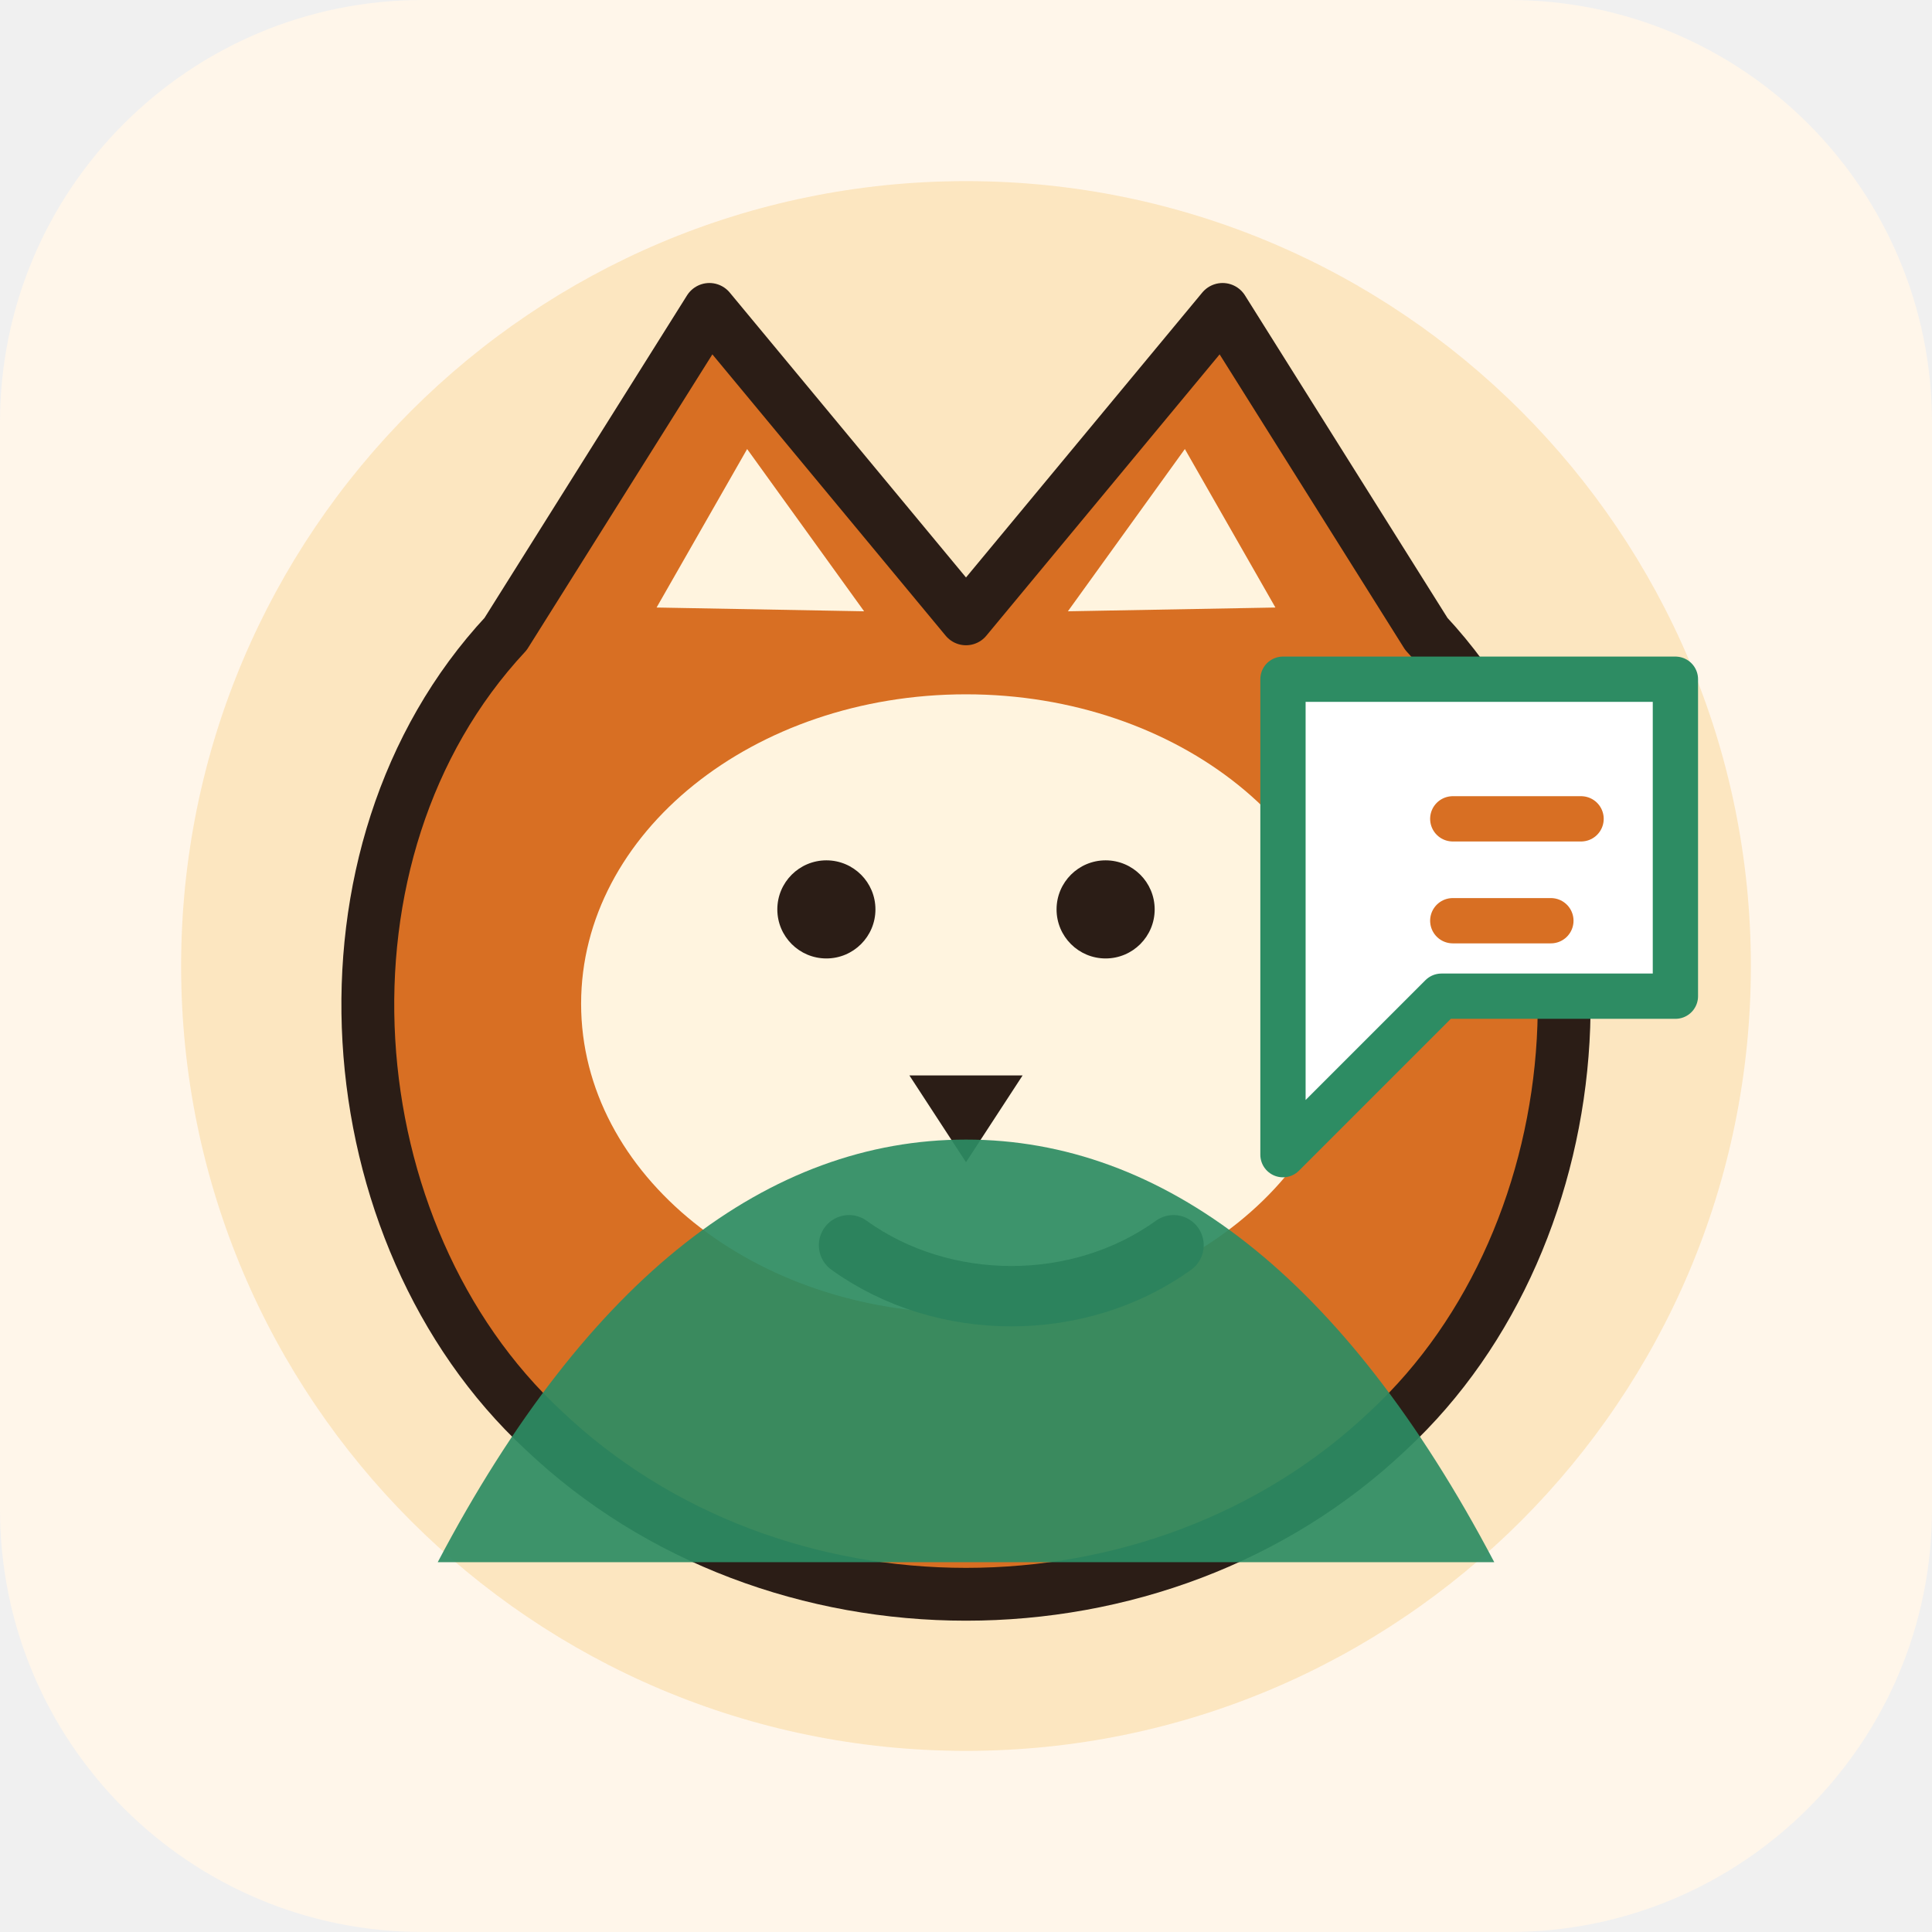
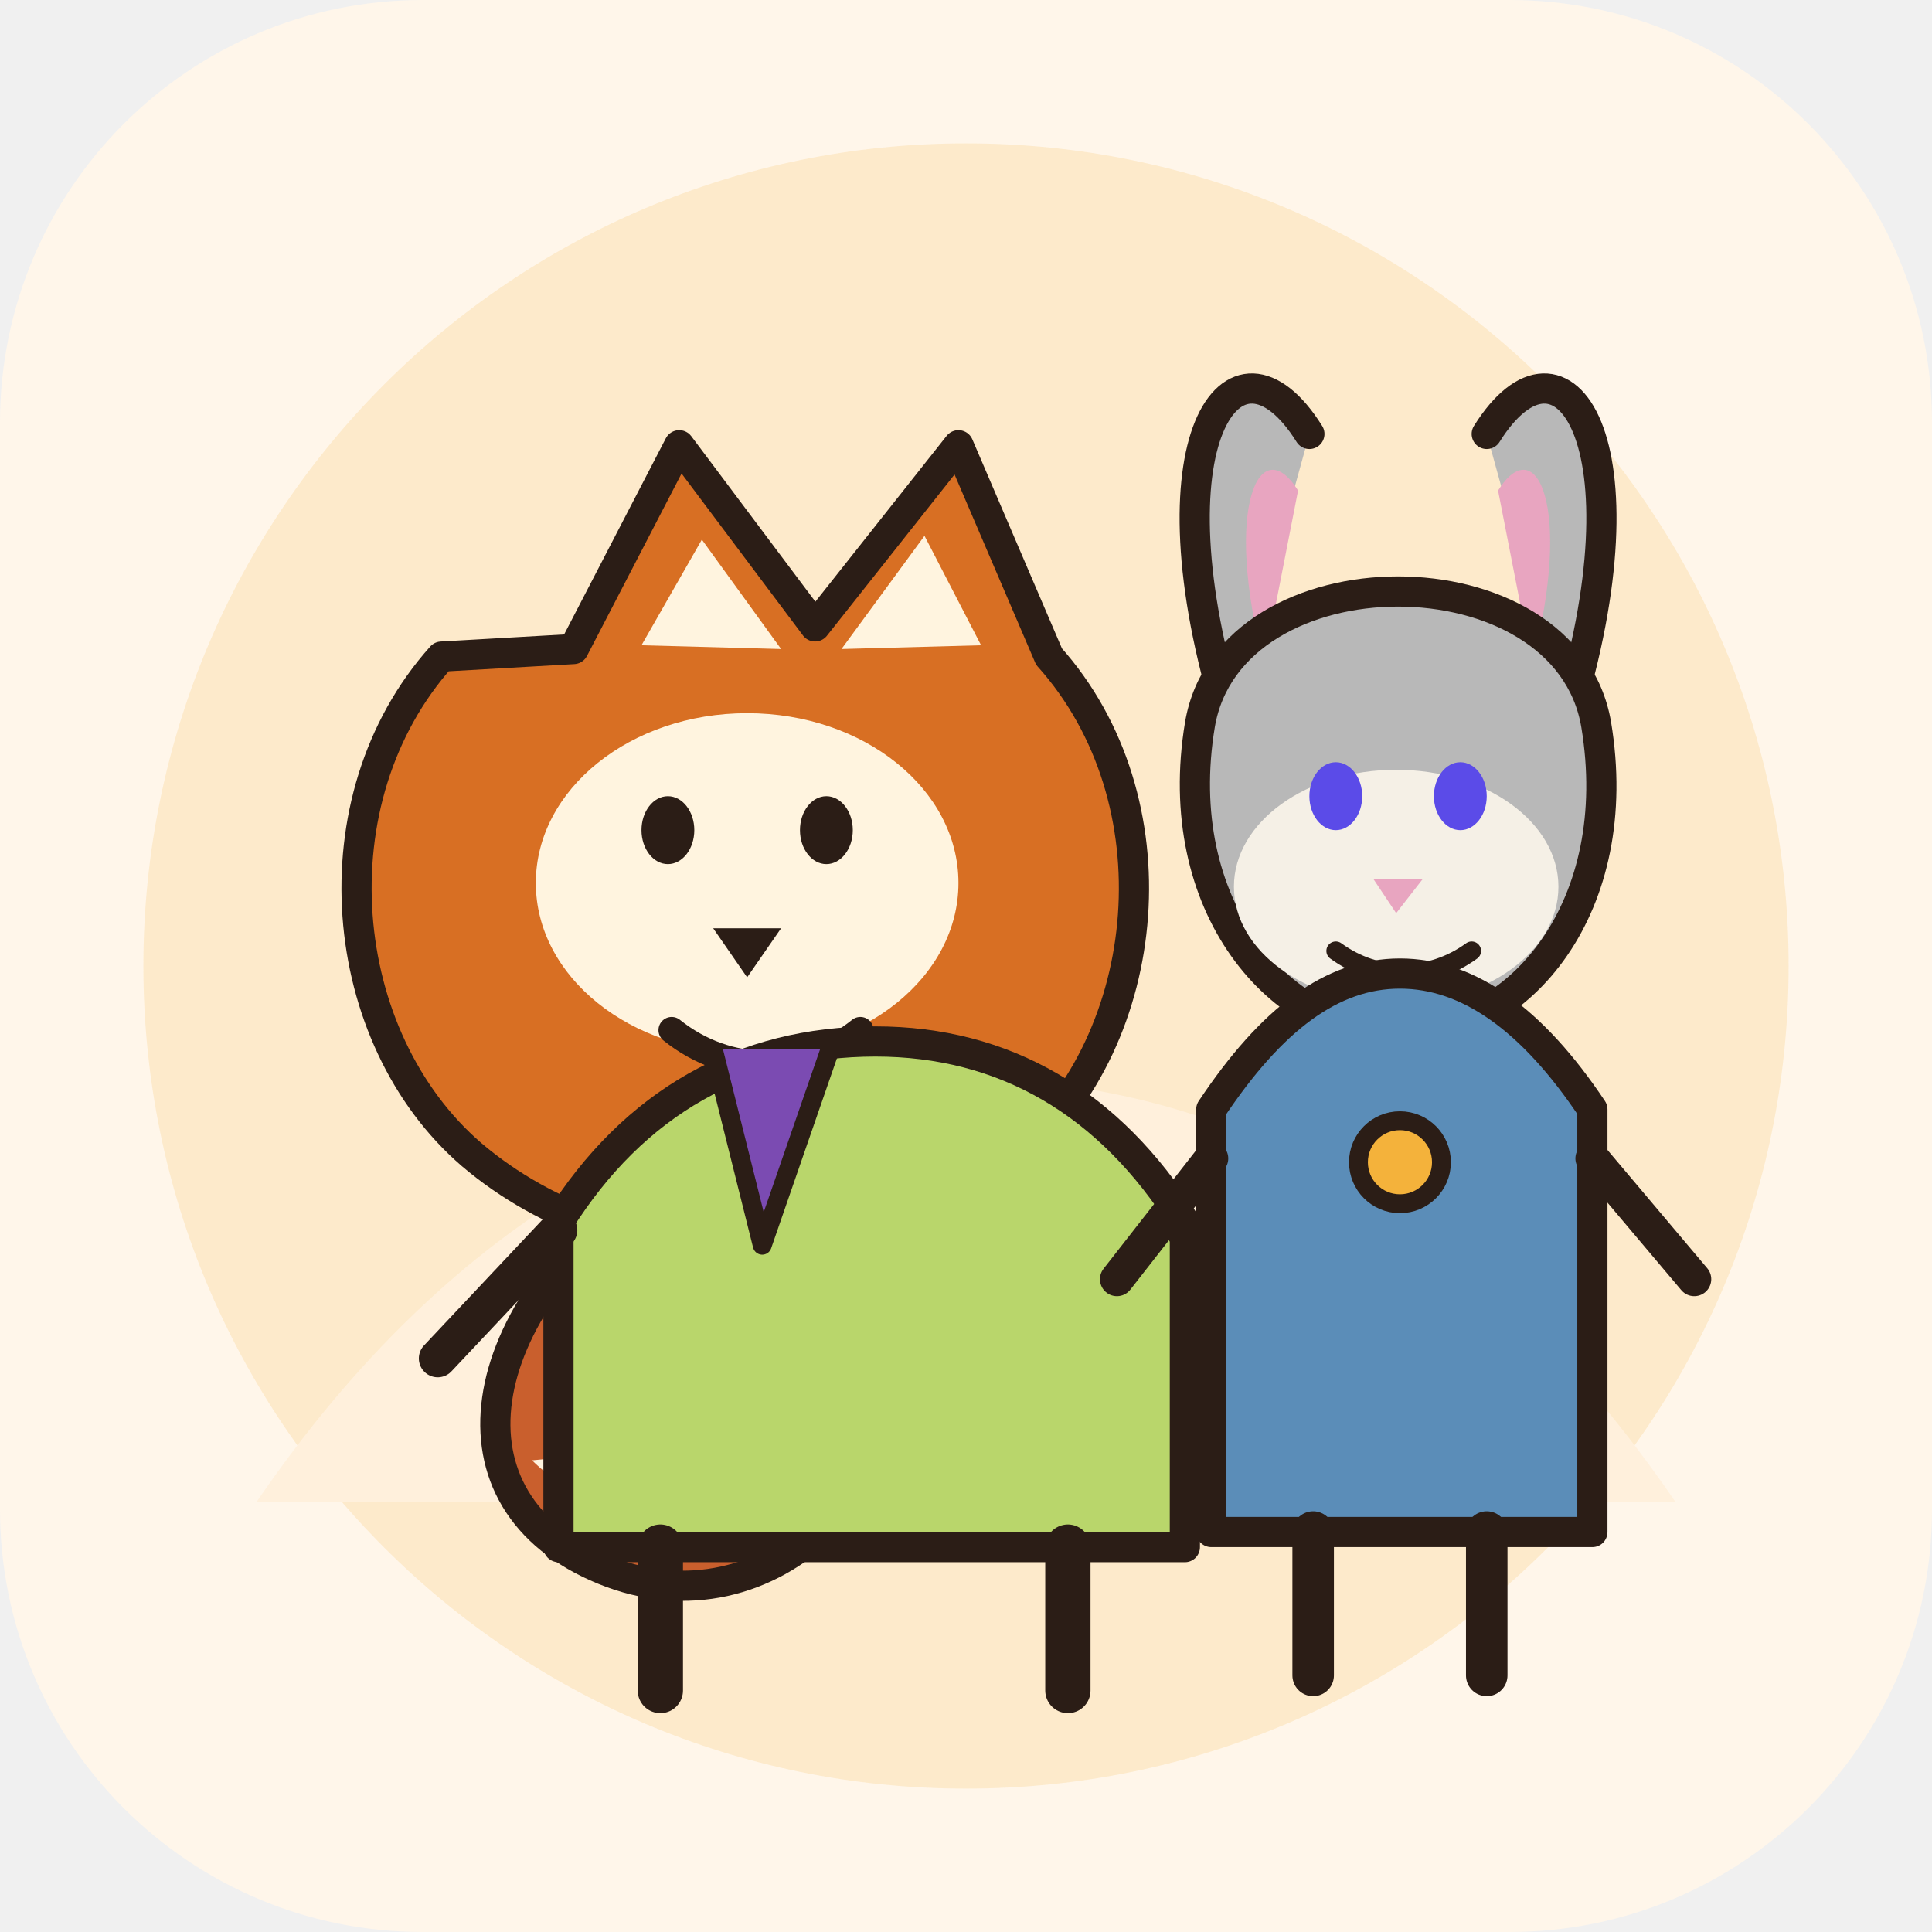
<svg xmlns="http://www.w3.org/2000/svg" viewBox="0 0 512 512">
  <rect width="512" height="512" rx="112" fill="#fff6ea" />
-   <circle cx="256" cy="256" r="208" fill="#f4b23b" opacity="0.24" />
-   <path d="M134 168l54-86 68 82 68-82 54 86c54 58 46 159-10 211-61 58-163 58-224 0-56-52-64-153-10-211z" fill="#d86f23" stroke="#2b1d16" stroke-width="14" stroke-linejoin="round" />
-   <path d="M174 161l24-42 31 43M283 162l31-43 24 42" fill="#fff4df" />
-   <ellipse cx="256" cy="266" rx="102" ry="82" fill="#fff4df" />
-   <circle cx="219" cy="241" r="13" fill="#2b1d16" />
-   <circle cx="293" cy="241" r="13" fill="#2b1d16" />
-   <path d="M241 285h30l-15 23z" fill="#2b1d16" />
-   <path d="M225 330c25 18 61 18 86 0" fill="none" stroke="#2b1d16" stroke-width="16" stroke-linecap="round" />
-   <path d="M116 414c40-76 88-112 140-112s100 36 140 112" fill="#2d8c63" opacity="0.92" />
-   <path d="M352 180h92v84h-62l-42 42v-126z" fill="#ffffff" stroke="#2d8c63" stroke-width="12" stroke-linejoin="round" />
-   <path d="M385 217h34M385 244h26" stroke="#d86f23" stroke-width="12" stroke-linecap="round" />
+   <circle cx="256" cy="256" r="218" fill="#f4b23b" opacity=".18" />
+   <path d="M68 398c52-76 118-112 188-112s136 36 188 112" fill="#fff0dc" />
+   <g transform="translate(70 88)">
+     <path d="M104 224c-50 36-58 86-14 104 44 18 86-24 78-74" fill="#c95f2d" stroke="#2b1d16" stroke-width="8" stroke-linejoin="round" />
+     <path d="M139 254c-16 26-41 43-68 45 20 20 55 14 75-11" fill="#fff4df" />
+     <path d="M82 84l28-54 36 48 38-48 24 56c34 38 28 101-8 132-40 34-105 34-145 0-36-31-42-94-8-132z" fill="#d86f23" stroke="#2b1d16" stroke-width="8" stroke-linejoin="round" />
+     <path d="M100 83l16-28 21 29M153 84l22-30 15 29" fill="#fff4df" />
+     <ellipse cx="128" cy="146" rx="56" ry="45" fill="#fff4df" />
+     <ellipse cx="107" cy="132" rx="7" ry="9" fill="#2b1d16" />
+     <ellipse cx="149" cy="132" rx="7" ry="9" fill="#2b1d16" />
+     <path d="M119 158h18l-9 13z" fill="#2b1d16" />
+     <path d="M108 185c15 12 35 12 50 0" fill="none" stroke="#2b1d16" stroke-width="7" stroke-linecap="round" />
+     <path d="M78 236c20-32 49-48 84-48 34 0 62 16 82 48v86H78z" fill="#b9d66b" stroke="#2b1d16" stroke-width="8" stroke-linejoin="round" />
+     <path d="M119 190l13 52 18-52" fill="#7b4bb2" stroke="#2b1d16" stroke-width="5" stroke-linejoin="round" />
+     <path d="M78 238l-32 34M244 238l30 34" stroke="#2b1d16" stroke-width="10" stroke-linecap="round" />
+     <path d="M105 322v38M213 322v38" stroke="#2b1d16" stroke-width="12" stroke-linecap="round" />
+   </g>
+   <g transform="translate(282 92)">
+     <path d="M65 23c-20-32-44 2-21 76M112 23c20-32 44 2 21 76" fill="#b8b8b8" stroke="#2b1d16" stroke-width="8" stroke-linecap="round" />
+     <path d="M62 38c-10-16-20 4-9 46M115 38c10-16 20 4 9 46" fill="#e8a5c0" />
+     <path d="M36 100c8-47 97-47 105 0 8 48-20 82-52 82s-61-34-53-82z" fill="#b8b8b8" stroke="#2b1d16" stroke-width="8" />
+     <ellipse cx="88" cy="143" rx="43" ry="31" fill="#f5f0e6" />
+     <ellipse cx="72" cy="119" rx="7" ry="9" fill="#5b4be8" />
+     <ellipse cx="105" cy="119" rx="7" ry="9" fill="#5b4be8" />
+     <path d="M82 141h13l-7 9z" fill="#e8a5c0" />
+     <path d="M72 160c11 8 25 8 36 0" fill="none" stroke="#2b1d16" stroke-width="5" stroke-linecap="round" />
+     <path d="M39 202c16-24 32-36 50-36s35 12 51 36v112H39z" fill="#5b8db8" stroke="#2b1d16" stroke-width="8" stroke-linejoin="round" />
+     <circle cx="89" cy="216" r="11" fill="#f4b23b" stroke="#2b1d16" stroke-width="5" />
+     <path d="M39 215l-25 32M140 215l27 32" stroke="#2b1d16" stroke-width="9" stroke-linecap="round" />
+     <path d="M66 314v38M112 314v38" stroke="#2b1d16" stroke-width="11" stroke-linecap="round" />
+   </g>
</svg>
